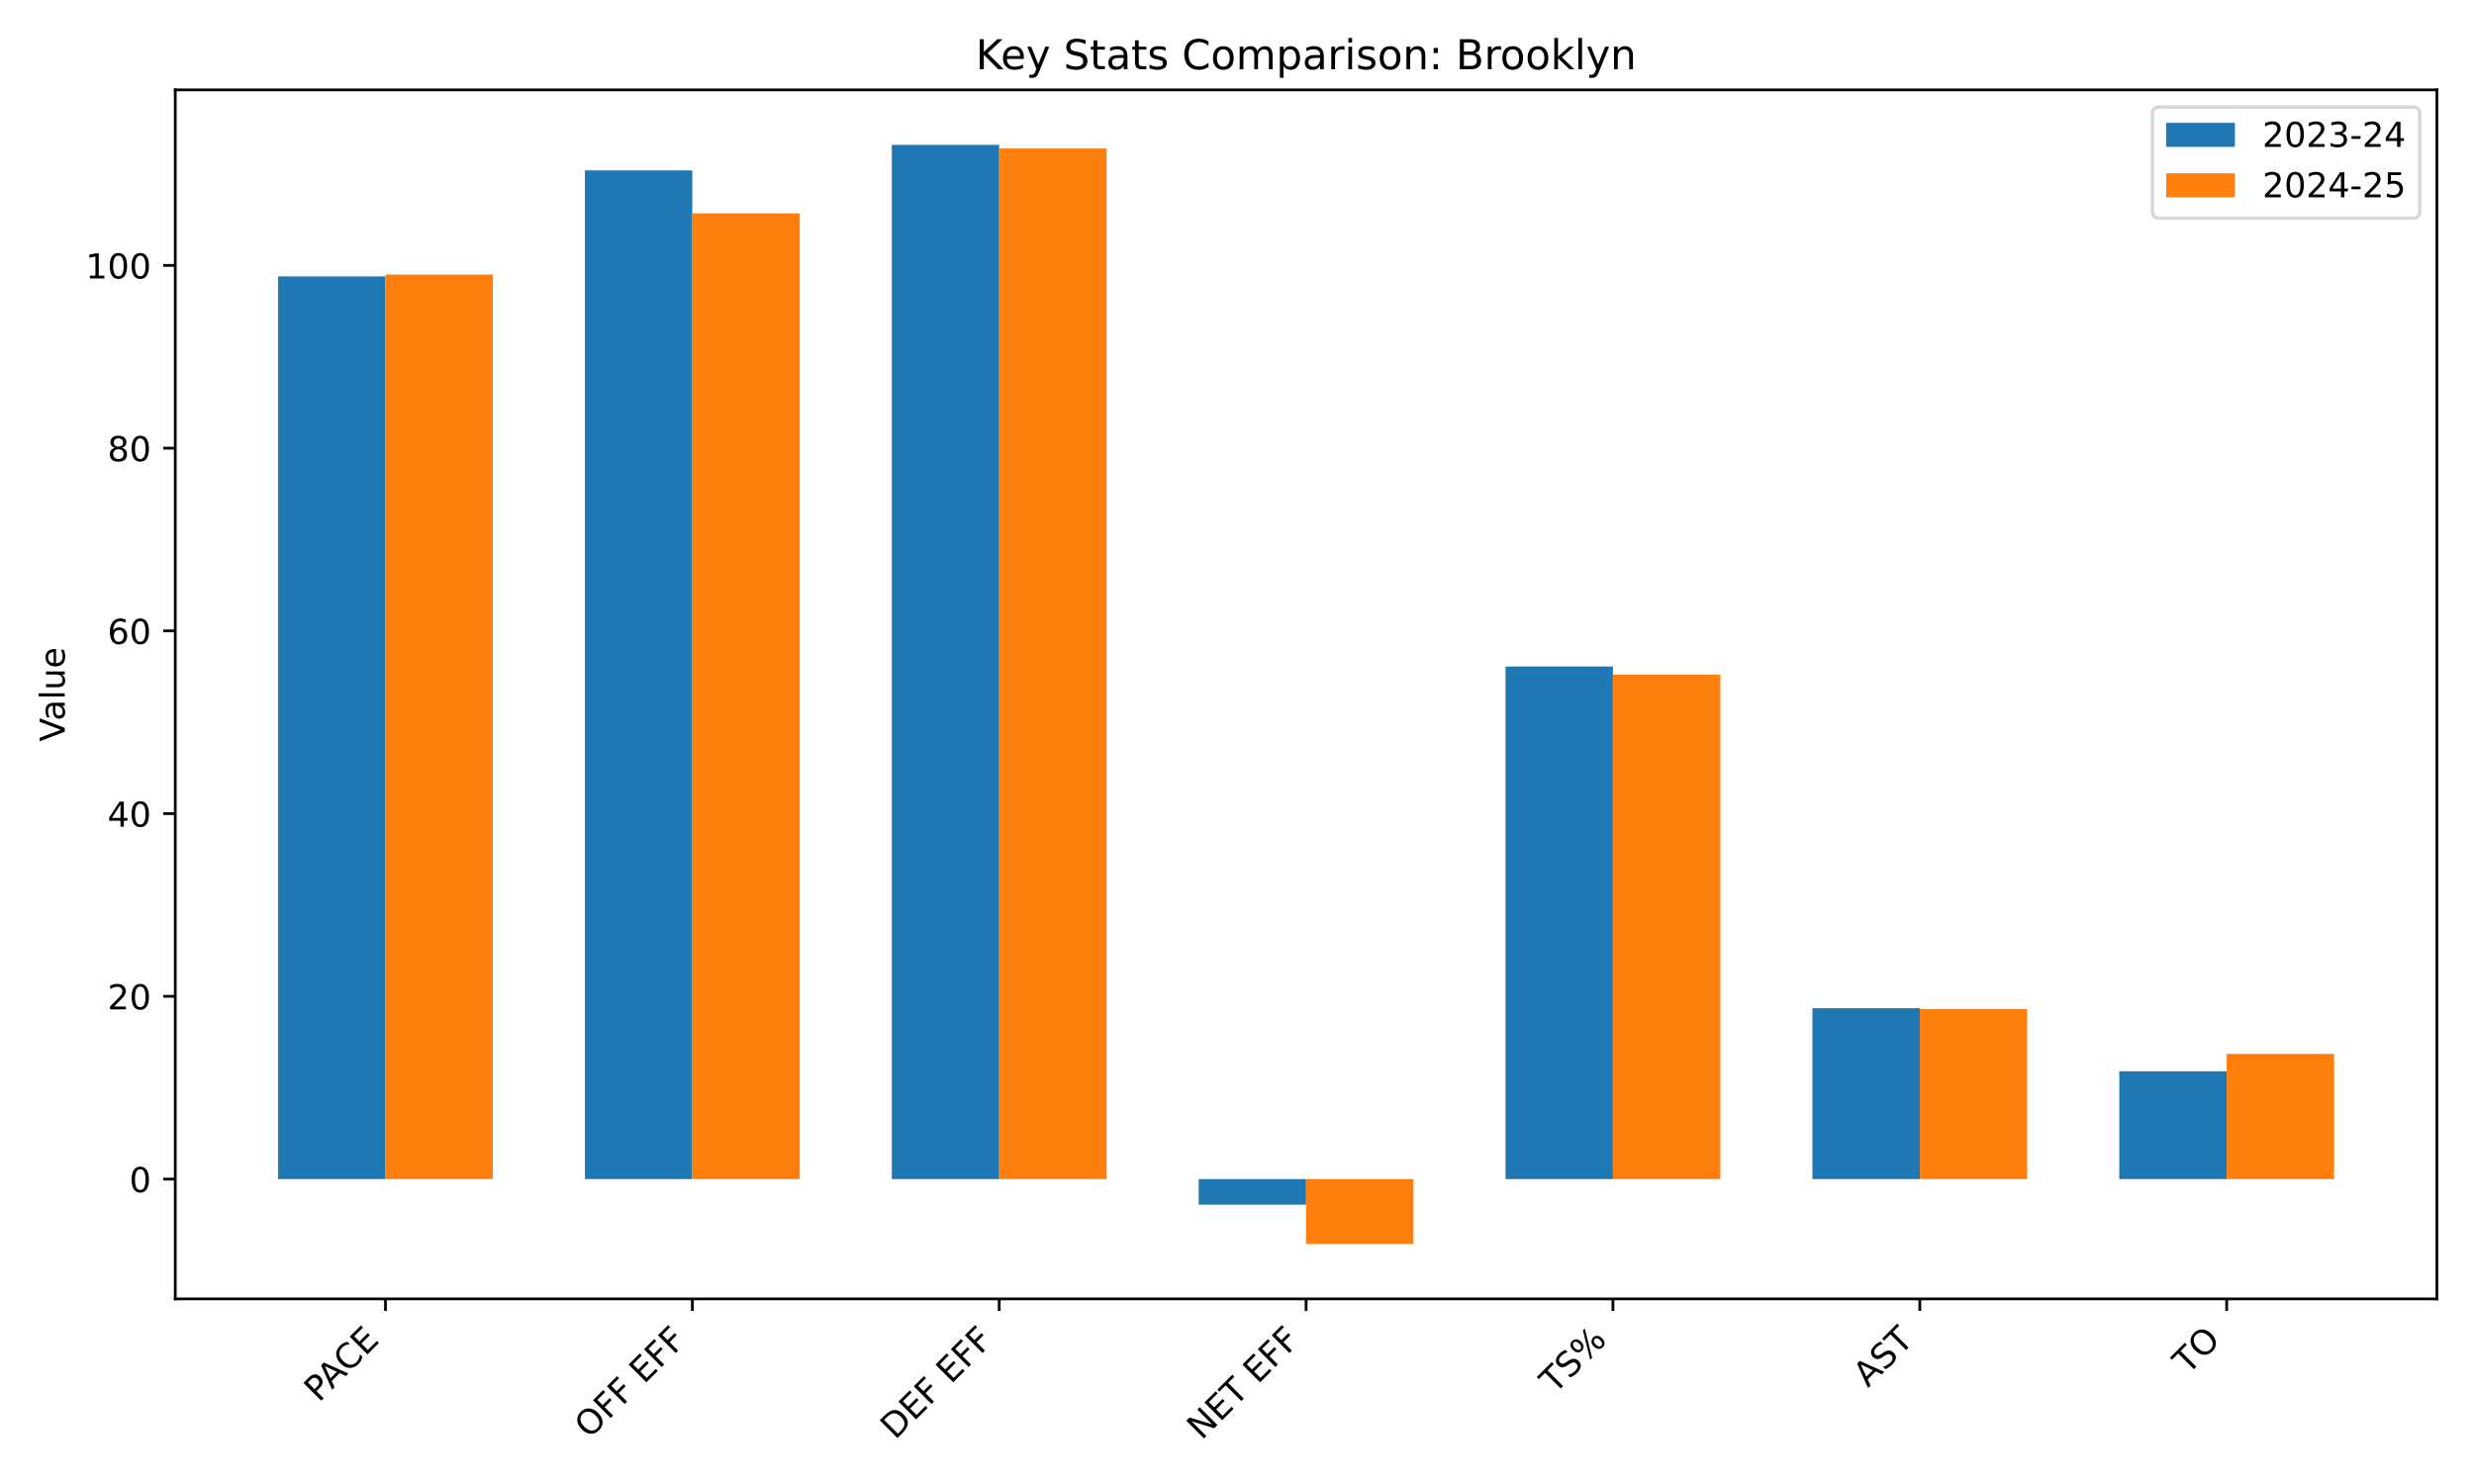
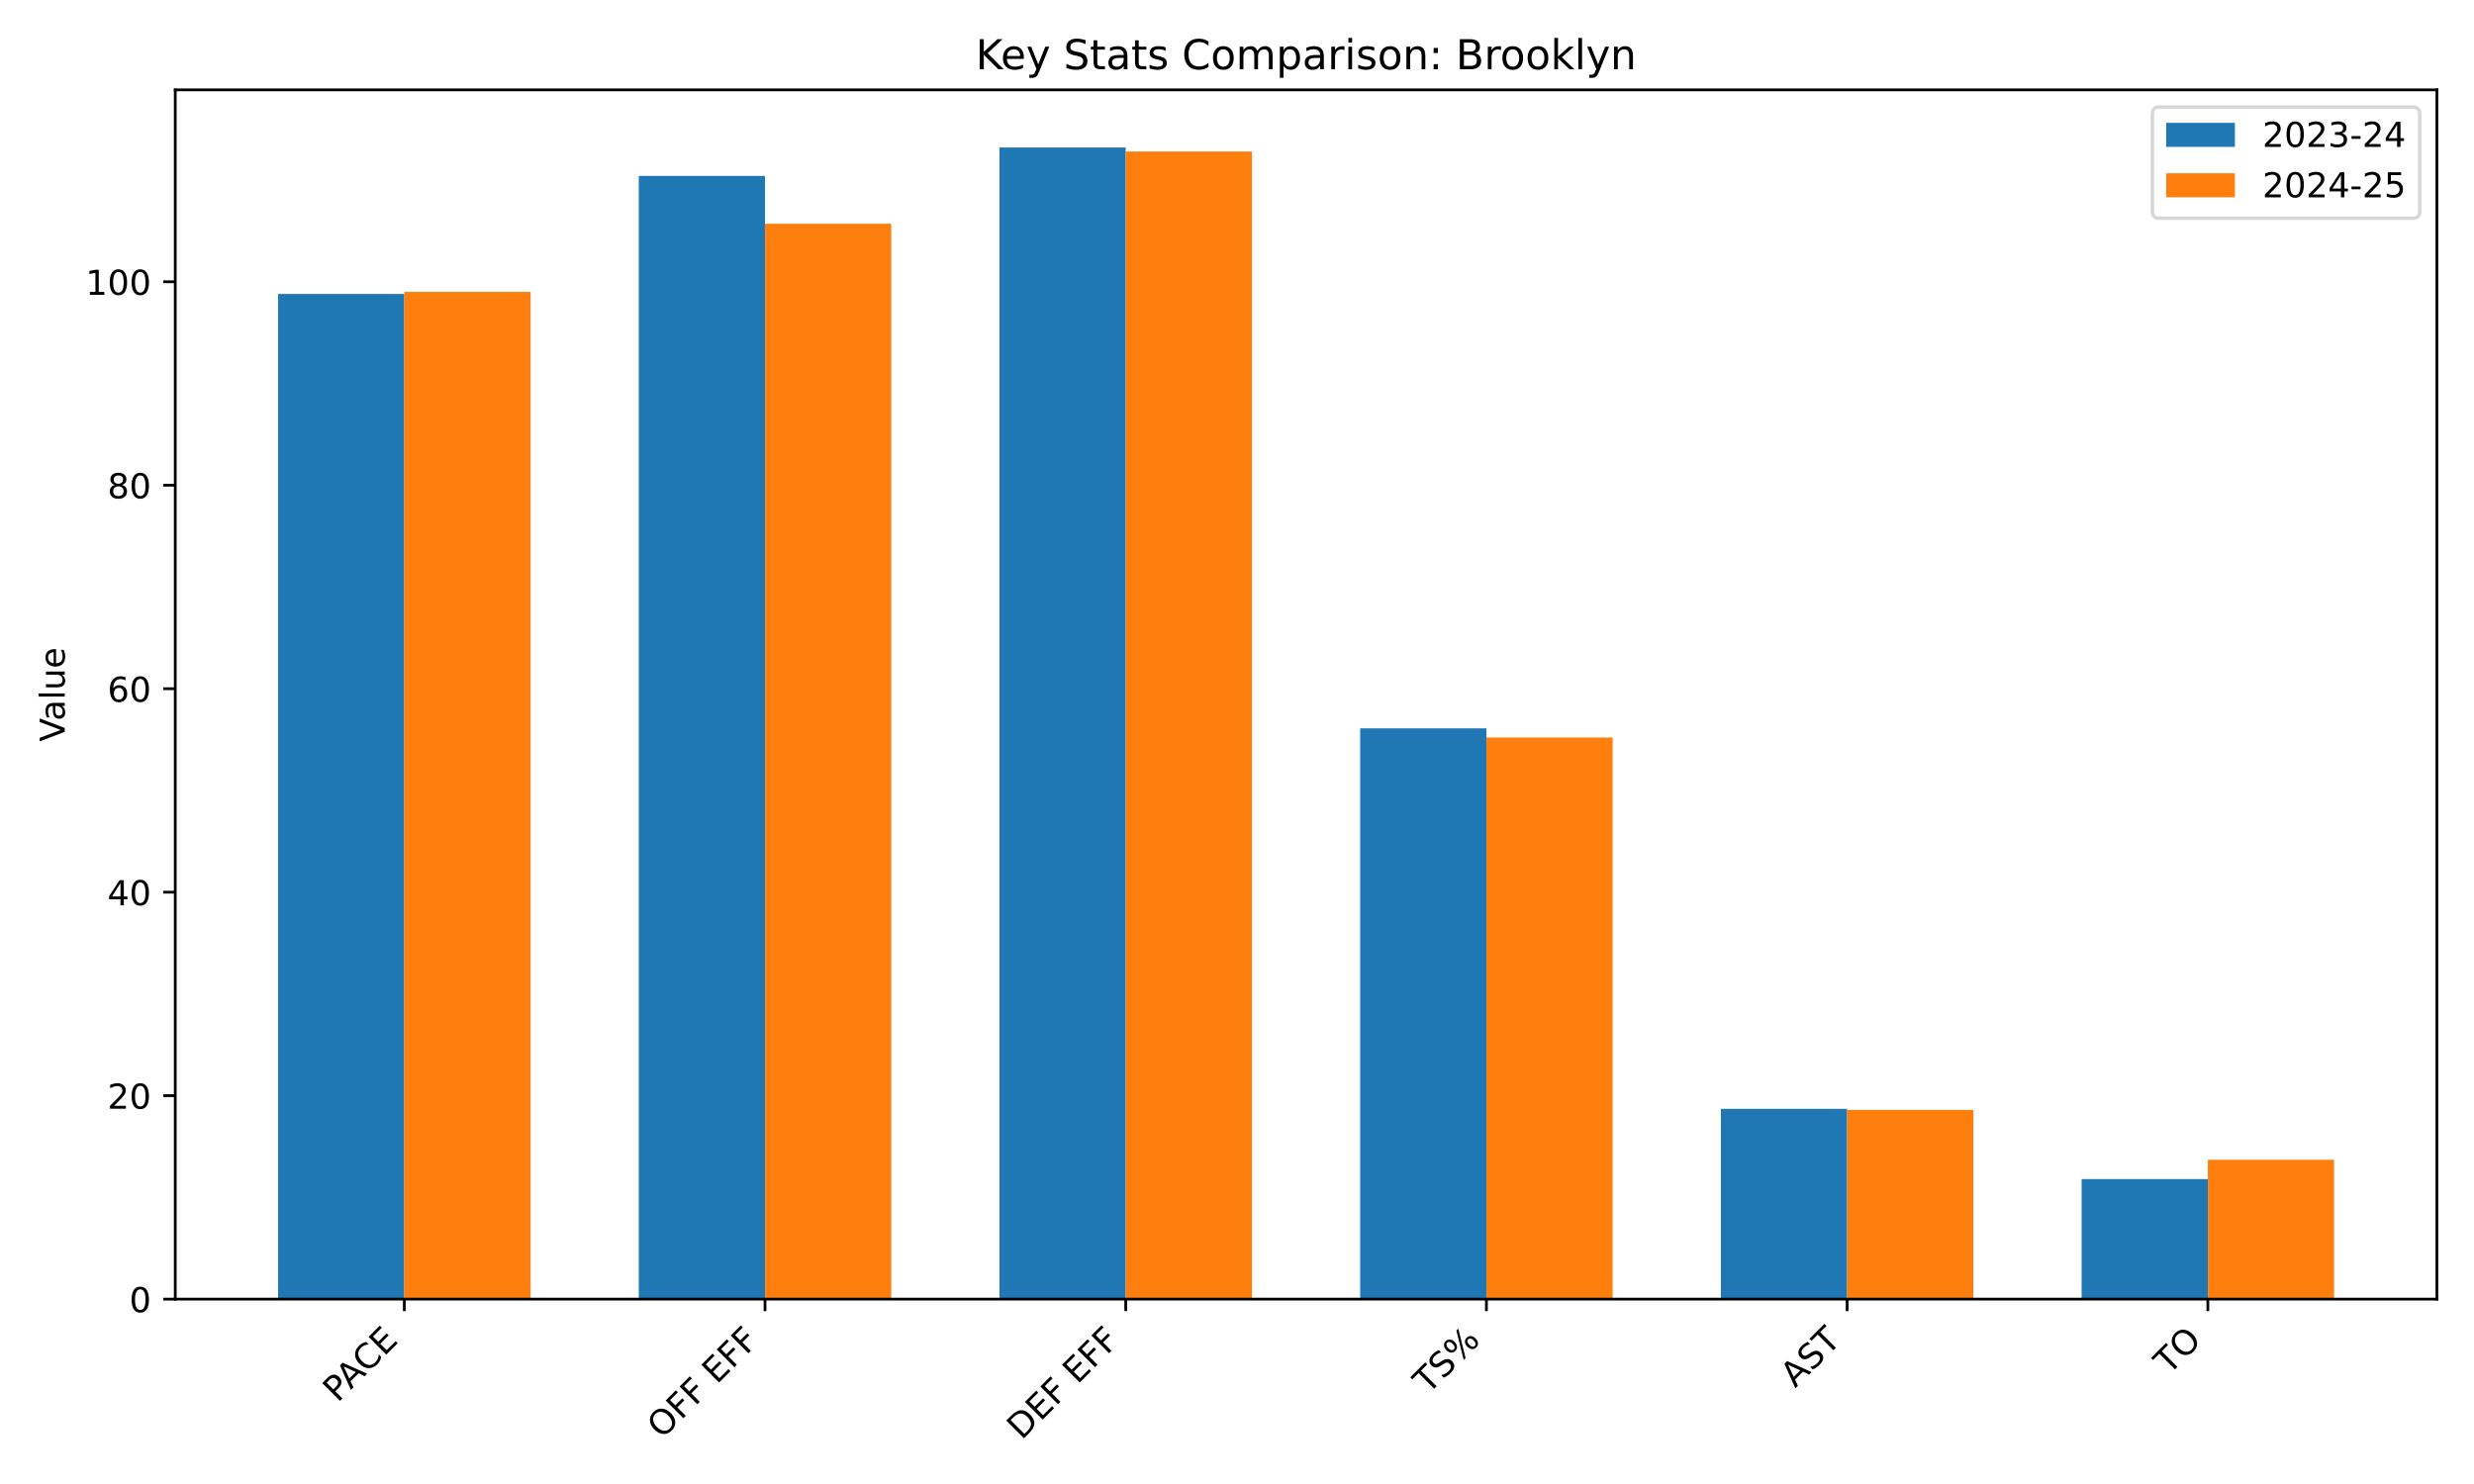
<svg xmlns="http://www.w3.org/2000/svg" xmlns:xlink="http://www.w3.org/1999/xlink" width="720pt" height="432pt" viewBox="0 0 720 432" version="1.1">
  <defs>
    <style type="text/css">*{stroke-linejoin: round; stroke-linecap: butt}</style>
  </defs>
  <g id="figure_1">
    <g id="patch_1">
      <path d="M 0 432  L 720 432  L 720 0  L 0 0  z " style="fill: #ffffff" />
    </g>
    <g id="axes_1">
      <g id="patch_2">
-         <path d="M 51.005 378.116  L 709.2 378.116  L 709.2 26.16  L 51.005 26.16  z " style="fill: #ffffff" />
+         <path d="M 51.005 378.18  L 709.2 378.18  L 709.2 26.16  L 51.005 26.16  z " style="fill: #ffffff" />
      </g>
      <g id="patch_3">
-         <path d="M 80.923 343.235  L 112.181 343.235  L 112.181 80.458  L 80.923 80.458  z " clip-path="url(#p06832f8e34)" style="fill: #1f77b4" />
+         <path d="M 80.923 378.18  L 117.664 378.18  L 117.664 85.57  L 80.923 85.57  z " clip-path="url(#p1abc0d648b)" style="fill: #1f77b4" />
      </g>
      <g id="patch_4">
-         <path d="M 170.23 343.235  L 201.488 343.235  L 201.488 49.605  L 170.23 49.605  z " clip-path="url(#p06832f8e34)" style="fill: #1f77b4" />
+         <path d="M 185.898 378.18  L 222.64 378.18  L 222.64 51.215  L 185.898 51.215  z " clip-path="url(#p1abc0d648b)" style="fill: #1f77b4" />
      </g>
      <g id="patch_5">
-         <path d="M 259.538 343.235  L 290.795 343.235  L 290.795 42.158  L 259.538 42.158  z " clip-path="url(#p06832f8e34)" style="fill: #1f77b4" />
+         <path d="M 290.874 378.18  L 327.615 378.18  L 327.615 42.923  L 290.874 42.923  z " clip-path="url(#p1abc0d648b)" style="fill: #1f77b4" />
      </g>
      <g id="patch_6">
-         <path d="M 348.845 343.235  L 380.103 343.235  L 380.103 350.682  L 348.845 350.682  z " clip-path="url(#p06832f8e34)" style="fill: #1f77b4" />
+         <path d="M 395.849 378.18  L 432.59 378.18  L 432.59 212.032  L 395.849 212.032  z " clip-path="url(#p1abc0d648b)" style="fill: #1f77b4" />
      </g>
      <g id="patch_7">
-         <path d="M 438.152 343.235  L 469.41 343.235  L 469.41 194.026  L 438.152 194.026  z " clip-path="url(#p06832f8e34)" style="fill: #1f77b4" />
+         <path d="M 500.824 378.18  L 537.565 378.18  L 537.565 322.797  L 500.824 322.797  z " clip-path="url(#p1abc0d648b)" style="fill: #1f77b4" />
      </g>
      <g id="patch_8">
-         <path d="M 527.46 343.235  L 558.717 343.235  L 558.717 293.498  L 527.46 293.498  z " clip-path="url(#p06832f8e34)" style="fill: #1f77b4" />
+         <path d="M 605.799 378.18  L 642.541 378.18  L 642.541 343.233  L 605.799 343.233  z " clip-path="url(#p1abc0d648b)" style="fill: #1f77b4" />
      </g>
      <g id="patch_9">
-         <path d="M 616.767 343.235  L 648.024 343.235  L 648.024 311.85  L 616.767 311.85  z " clip-path="url(#p06832f8e34)" style="fill: #1f77b4" />
+         <path d="M 117.664 378.18  L 154.406 378.18  L 154.406 84.978  L 117.664 84.978  z " clip-path="url(#p1abc0d648b)" style="fill: #ff7f0e" />
      </g>
      <g id="patch_10">
-         <path d="M 112.181 343.235  L 143.438 343.235  L 143.438 79.926  L 112.181 79.926  z " clip-path="url(#p06832f8e34)" style="fill: #ff7f0e" />
+         <path d="M 222.64 378.18  L 259.381 378.18  L 259.381 65.135  L 222.64 65.135  z " clip-path="url(#p1abc0d648b)" style="fill: #ff7f0e" />
      </g>
      <g id="patch_11">
-         <path d="M 201.488 343.235  L 232.745 343.235  L 232.745 62.106  L 201.488 62.106  z " clip-path="url(#p06832f8e34)" style="fill: #ff7f0e" />
+         <path d="M 327.615 378.18  L 364.356 378.18  L 364.356 44.108  L 327.615 44.108  z " clip-path="url(#p1abc0d648b)" style="fill: #ff7f0e" />
      </g>
      <g id="patch_12">
-         <path d="M 290.795 343.235  L 322.053 343.235  L 322.053 43.222  L 290.795 43.222  z " clip-path="url(#p06832f8e34)" style="fill: #ff7f0e" />
+         <path d="M 432.59 378.18  L 469.331 378.18  L 469.331 214.698  L 432.59 214.698  z " clip-path="url(#p1abc0d648b)" style="fill: #ff7f0e" />
      </g>
      <g id="patch_13">
-         <path d="M 380.103 343.235  L 411.36 343.235  L 411.36 362.118  L 380.103 362.118  z " clip-path="url(#p06832f8e34)" style="fill: #ff7f0e" />
+         <path d="M 537.565 378.18  L 574.307 378.18  L 574.307 323.094  L 537.565 323.094  z " clip-path="url(#p1abc0d648b)" style="fill: #ff7f0e" />
      </g>
      <g id="patch_14">
-         <path d="M 469.41 343.235  L 500.667 343.235  L 500.667 196.42  L 469.41 196.42  z " clip-path="url(#p06832f8e34)" style="fill: #ff7f0e" />
-       </g>
-       <g id="patch_15">
-         <path d="M 558.717 343.235  L 589.975 343.235  L 589.975 293.764  L 558.717 293.764  z " clip-path="url(#p06832f8e34)" style="fill: #ff7f0e" />
-       </g>
-       <g id="patch_16">
-         <path d="M 648.024 343.235  L 679.282 343.235  L 679.282 306.797  L 648.024 306.797  z " clip-path="url(#p06832f8e34)" style="fill: #ff7f0e" />
+         <path d="M 642.541 378.18  L 679.282 378.18  L 679.282 337.606  L 642.541 337.606  z " clip-path="url(#p1abc0d648b)" style="fill: #ff7f0e" />
      </g>
      <g id="matplotlib.axis_1">
        <g id="xtick_1">
          <g id="line2d_1">
            <defs>
-               <path id="mc00ffd3d40" d="M 0 0  L 0 3.5  " style="stroke: #000000; stroke-width: 0.8" />
-             </defs>
-             <g>
-               <use xlink:href="#mc00ffd3d40" x="112.181" y="378.116" style="stroke: #000000; stroke-width: 0.8" />
+               <path id="mc3b30486ba" d="M 0 0  L 0 3.5  " style="stroke: #000000; stroke-width: 0.8" />
+             </defs>
+             <g>
+               <use xlink:href="#mc3b30486ba" x="117.664" y="378.18" style="stroke: #000000; stroke-width: 0.8" />
            </g>
          </g>
          <g id="text_1">
-             <g transform="translate(92.77817 408.421) rotate(-45) scale(0.1 -0.1)">
+             <g transform="translate(98.26196 408.4847) rotate(-45) scale(0.1 -0.1)">
              <defs>
                <path id="DejaVuSans-50" d="M 1259 4147  L 1259 2394  L 2053 2394  Q 2494 2394 2734 2622  Q 2975 2850 2975 3272  Q 2975 3691 2734 3919  Q 2494 4147 2053 4147  L 1259 4147  z M 628 4666  L 2053 4666  Q 2838 4666 3239 4311  Q 3641 3956 3641 3272  Q 3641 2581 3239 2228  Q 2838 1875 2053 1875  L 1259 1875  L 1259 0  L 628 0  L 628 4666  z " transform="scale(0.015625)" />
                <path id="DejaVuSans-41" d="M 2188 4044  L 1331 1722  L 3047 1722  L 2188 4044  z M 1831 4666  L 2547 4666  L 4325 0  L 3669 0  L 3244 1197  L 1141 1197  L 716 0  L 50 0  L 1831 4666  z " transform="scale(0.015625)" />
                <path id="DejaVuSans-43" d="M 4122 4306  L 4122 3641  Q 3803 3938 3442 4084  Q 3081 4231 2675 4231  Q 1875 4231 1450 3742  Q 1025 3253 1025 2328  Q 1025 1406 1450 917  Q 1875 428 2675 428  Q 3081 428 3442 575  Q 3803 722 4122 1019  L 4122 359  Q 3791 134 3420 21  Q 3050 -91 2638 -91  Q 1578 -91 968 557  Q 359 1206 359 2328  Q 359 3453 968 4101  Q 1578 4750 2638 4750  Q 3056 4750 3426 4639  Q 3797 4528 4122 4306  z " transform="scale(0.015625)" />
                <path id="DejaVuSans-45" d="M 628 4666  L 3578 4666  L 3578 4134  L 1259 4134  L 1259 2753  L 3481 2753  L 3481 2222  L 1259 2222  L 1259 531  L 3634 531  L 3634 0  L 628 0  L 628 4666  z " transform="scale(0.015625)" />
              </defs>
              <use xlink:href="#DejaVuSans-50" />
              <use xlink:href="#DejaVuSans-41" transform="translate(53.92773 0)" />
              <use xlink:href="#DejaVuSans-43" transform="translate(120.5859 0)" />
              <use xlink:href="#DejaVuSans-45" transform="translate(190.4102 0)" />
            </g>
          </g>
        </g>
        <g id="xtick_2">
          <g id="line2d_2">
            <g>
-               <use xlink:href="#mc00ffd3d40" x="201.488" y="378.116" style="stroke: #000000; stroke-width: 0.8" />
+               <use xlink:href="#mc3b30486ba" x="222.64" y="378.18" style="stroke: #000000; stroke-width: 0.8" />
            </g>
          </g>
          <g id="text_2">
-             <g transform="translate(171.4678 419.0387) rotate(-45) scale(0.1 -0.1)">
+             <g transform="translate(192.6196 419.1023) rotate(-45) scale(0.1 -0.1)">
              <defs>
                <path id="DejaVuSans-4f" d="M 2522 4238  Q 1834 4238 1429 3725  Q 1025 3213 1025 2328  Q 1025 1447 1429 934  Q 1834 422 2522 422  Q 3209 422 3611 934  Q 4013 1447 4013 2328  Q 4013 3213 3611 3725  Q 3209 4238 2522 4238  z M 2522 4750  Q 3503 4750 4090 4092  Q 4678 3434 4678 2328  Q 4678 1225 4090 567  Q 3503 -91 2522 -91  Q 1538 -91 948 565  Q 359 1222 359 2328  Q 359 3434 948 4092  Q 1538 4750 2522 4750  z " transform="scale(0.015625)" />
                <path id="DejaVuSans-46" d="M 628 4666  L 3309 4666  L 3309 4134  L 1259 4134  L 1259 2759  L 3109 2759  L 3109 2228  L 1259 2228  L 1259 0  L 628 0  L 628 4666  z " transform="scale(0.015625)" />
                <path id="DejaVuSans-20" transform="scale(0.015625)" />
              </defs>
              <use xlink:href="#DejaVuSans-4f" />
              <use xlink:href="#DejaVuSans-46" transform="translate(78.71094 0)" />
              <use xlink:href="#DejaVuSans-46" transform="translate(136.2305 0)" />
              <use xlink:href="#DejaVuSans-20" transform="translate(193.75 0)" />
              <use xlink:href="#DejaVuSans-45" transform="translate(225.5371 0)" />
              <use xlink:href="#DejaVuSans-46" transform="translate(288.7207 0)" />
              <use xlink:href="#DejaVuSans-46" transform="translate(346.2402 0)" />
            </g>
          </g>
        </g>
        <g id="xtick_3">
          <g id="line2d_3">
            <g>
-               <use xlink:href="#mc00ffd3d40" x="290.795" y="378.116" style="stroke: #000000; stroke-width: 0.8" />
+               <use xlink:href="#mc3b30486ba" x="327.615" y="378.18" style="stroke: #000000; stroke-width: 0.8" />
            </g>
          </g>
          <g id="text_3">
-             <g transform="translate(260.4956 419.3182) rotate(-45) scale(0.1 -0.1)">
+             <g transform="translate(297.3153 419.3819) rotate(-45) scale(0.1 -0.1)">
              <defs>
                <path id="DejaVuSans-44" d="M 1259 4147  L 1259 519  L 2022 519  Q 2988 519 3436 956  Q 3884 1394 3884 2338  Q 3884 3275 3436 3711  Q 2988 4147 2022 4147  L 1259 4147  z M 628 4666  L 1925 4666  Q 3281 4666 3915 4102  Q 4550 3538 4550 2338  Q 4550 1131 3912 565  Q 3275 0 1925 0  L 628 0  L 628 4666  z " transform="scale(0.015625)" />
              </defs>
              <use xlink:href="#DejaVuSans-44" />
              <use xlink:href="#DejaVuSans-45" transform="translate(77.00195 0)" />
              <use xlink:href="#DejaVuSans-46" transform="translate(140.1855 0)" />
              <use xlink:href="#DejaVuSans-20" transform="translate(197.7051 0)" />
              <use xlink:href="#DejaVuSans-45" transform="translate(229.4922 0)" />
              <use xlink:href="#DejaVuSans-46" transform="translate(292.6758 0)" />
              <use xlink:href="#DejaVuSans-46" transform="translate(350.1953 0)" />
            </g>
          </g>
        </g>
        <g id="xtick_4">
          <g id="line2d_4">
            <g>
-               <use xlink:href="#mc00ffd3d40" x="380.103" y="378.116" style="stroke: #000000; stroke-width: 0.8" />
+               <use xlink:href="#mc3b30486ba" x="432.59" y="378.18" style="stroke: #000000; stroke-width: 0.8" />
            </g>
          </g>
          <g id="text_4">
-             <g transform="translate(349.7057 419.4154) rotate(-45) scale(0.1 -0.1)">
-               <defs>
-                 <path id="DejaVuSans-4e" d="M 628 4666  L 1478 4666  L 3547 763  L 3547 4666  L 4159 4666  L 4159 0  L 3309 0  L 1241 3903  L 1241 0  L 628 0  L 628 4666  z " transform="scale(0.015625)" />
+             <g transform="translate(415.5931 406.0794) rotate(-45) scale(0.1 -0.1)">
+               <defs>
                <path id="DejaVuSans-54" d="M -19 4666  L 3928 4666  L 3928 4134  L 2272 4134  L 2272 0  L 1638 0  L 1638 4134  L -19 4134  L -19 4666  z " transform="scale(0.015625)" />
-               </defs>
-               <use xlink:href="#DejaVuSans-4e" />
-               <use xlink:href="#DejaVuSans-45" transform="translate(74.80469 0)" />
-               <use xlink:href="#DejaVuSans-54" transform="translate(137.9883 0)" />
-               <use xlink:href="#DejaVuSans-20" transform="translate(199.0723 0)" />
-               <use xlink:href="#DejaVuSans-45" transform="translate(230.8594 0)" />
-               <use xlink:href="#DejaVuSans-46" transform="translate(294.043 0)" />
-               <use xlink:href="#DejaVuSans-46" transform="translate(351.5625 0)" />
-             </g>
-           </g>
-         </g>
-         <g id="xtick_5">
-           <g id="line2d_5">
-             <g>
-               <use xlink:href="#mc00ffd3d40" x="469.41" y="378.116" style="stroke: #000000; stroke-width: 0.8" />
-             </g>
-           </g>
-           <g id="text_5">
-             <g transform="translate(452.4127 406.0158) rotate(-45) scale(0.1 -0.1)">
-               <defs>
                <path id="DejaVuSans-53" d="M 3425 4513  L 3425 3897  Q 3066 4069 2747 4153  Q 2428 4238 2131 4238  Q 1616 4238 1336 4038  Q 1056 3838 1056 3469  Q 1056 3159 1242 3001  Q 1428 2844 1947 2747  L 2328 2669  Q 3034 2534 3370 2195  Q 3706 1856 3706 1288  Q 3706 609 3251 259  Q 2797 -91 1919 -91  Q 1588 -91 1214 -16  Q 841 59 441 206  L 441 856  Q 825 641 1194 531  Q 1563 422 1919 422  Q 2459 422 2753 634  Q 3047 847 3047 1241  Q 3047 1584 2836 1778  Q 2625 1972 2144 2069  L 1759 2144  Q 1053 2284 737 2584  Q 422 2884 422 3419  Q 422 4038 858 4394  Q 1294 4750 2059 4750  Q 2388 4750 2728 4690  Q 3069 4631 3425 4513  z " transform="scale(0.015625)" />
                <path id="DejaVuSans-25" d="M 4653 2053  Q 4381 2053 4226 1822  Q 4072 1591 4072 1178  Q 4072 772 4226 539  Q 4381 306 4653 306  Q 4919 306 5073 539  Q 5228 772 5228 1178  Q 5228 1588 5073 1820  Q 4919 2053 4653 2053  z M 4653 2450  Q 5147 2450 5437 2106  Q 5728 1763 5728 1178  Q 5728 594 5436 251  Q 5144 -91 4653 -91  Q 4153 -91 3862 251  Q 3572 594 3572 1178  Q 3572 1766 3864 2108  Q 4156 2450 4653 2450  z M 1428 4353  Q 1159 4353 1004 4120  Q 850 3888 850 3481  Q 850 3069 1003 2837  Q 1156 2606 1428 2606  Q 1700 2606 1854 2837  Q 2009 3069 2009 3481  Q 2009 3884 1853 4118  Q 1697 4353 1428 4353  z M 4250 4750  L 4750 4750  L 1831 -91  L 1331 -91  L 4250 4750  z M 1428 4750  Q 1922 4750 2215 4408  Q 2509 4066 2509 3481  Q 2509 2891 2217 2550  Q 1925 2209 1428 2209  Q 931 2209 642 2551  Q 353 2894 353 3481  Q 353 4063 643 4406  Q 934 4750 1428 4750  z " transform="scale(0.015625)" />
              </defs>
              <use xlink:href="#DejaVuSans-54" />
              <use xlink:href="#DejaVuSans-53" transform="translate(61.08398 0)" />
              <use xlink:href="#DejaVuSans-25" transform="translate(124.5605 0)" />
            </g>
          </g>
        </g>
-         <g id="xtick_6">
-           <g id="line2d_6">
-             <g>
-               <use xlink:href="#mc00ffd3d40" x="558.717" y="378.116" style="stroke: #000000; stroke-width: 0.8" />
-             </g>
-           </g>
-           <g id="text_6">
-             <g transform="translate(543.6016 404.1342) rotate(-45) scale(0.1 -0.1)">
+         <g id="xtick_5">
+           <g id="line2d_5">
+             <g>
+               <use xlink:href="#mc3b30486ba" x="537.565" y="378.18" style="stroke: #000000; stroke-width: 0.8" />
+             </g>
+           </g>
+           <g id="text_5">
+             <g transform="translate(522.4499 404.1978) rotate(-45) scale(0.1 -0.1)">
              <use xlink:href="#DejaVuSans-41" />
              <use xlink:href="#DejaVuSans-53" transform="translate(68.4082 0)" />
              <use xlink:href="#DejaVuSans-54" transform="translate(131.8848 0)" />
            </g>
          </g>
        </g>
-         <g id="xtick_7">
-           <g id="line2d_7">
-             <g>
-               <use xlink:href="#mc00ffd3d40" x="648.024" y="378.116" style="stroke: #000000; stroke-width: 0.8" />
-             </g>
-           </g>
-           <g id="text_7">
-             <g transform="translate(636.6688 400.3744) rotate(-45) scale(0.1 -0.1)">
+         <g id="xtick_6">
+           <g id="line2d_6">
+             <g>
+               <use xlink:href="#mc3b30486ba" x="642.541" y="378.18" style="stroke: #000000; stroke-width: 0.8" />
+             </g>
+           </g>
+           <g id="text_6">
+             <g transform="translate(631.185 400.438) rotate(-45) scale(0.1 -0.1)">
              <use xlink:href="#DejaVuSans-54" />
              <use xlink:href="#DejaVuSans-4f" transform="translate(61.08398 0)" />
            </g>
          </g>
        </g>
      </g>
      <g id="matplotlib.axis_2">
        <g id="ytick_1">
+           <g id="line2d_7">
+             <defs>
+               <path id="m462c6de035" d="M 0 0  L -3.5 0  " style="stroke: #000000; stroke-width: 0.8" />
+             </defs>
+             <g>
+               <use xlink:href="#m462c6de035" x="51.005" y="378.18" style="stroke: #000000; stroke-width: 0.8" />
+             </g>
+           </g>
+           <g id="text_7">
+             <g transform="translate(37.6425 381.9792) scale(0.1 -0.1)">
+               <defs>
+                 <path id="DejaVuSans-30" d="M 2034 4250  Q 1547 4250 1301 3770  Q 1056 3291 1056 2328  Q 1056 1369 1301 889  Q 1547 409 2034 409  Q 2525 409 2770 889  Q 3016 1369 3016 2328  Q 3016 3291 2770 3770  Q 2525 4250 2034 4250  z M 2034 4750  Q 2819 4750 3233 4129  Q 3647 3509 3647 2328  Q 3647 1150 3233 529  Q 2819 -91 2034 -91  Q 1250 -91 836 529  Q 422 1150 422 2328  Q 422 3509 836 4129  Q 1250 4750 2034 4750  z " transform="scale(0.015625)" />
+               </defs>
+               <use xlink:href="#DejaVuSans-30" />
+             </g>
+           </g>
+         </g>
+         <g id="ytick_2">
          <g id="line2d_8">
-             <defs>
-               <path id="mb68263b832" d="M 0 0  L -3.5 0  " style="stroke: #000000; stroke-width: 0.8" />
-             </defs>
-             <g>
-               <use xlink:href="#mb68263b832" x="51.005" y="343.235" style="stroke: #000000; stroke-width: 0.8" />
+             <g>
+               <use xlink:href="#m462c6de035" x="51.005" y="318.947" style="stroke: #000000; stroke-width: 0.8" />
            </g>
          </g>
          <g id="text_8">
-             <g transform="translate(37.6425 347.0338) scale(0.1 -0.1)">
-               <defs>
-                 <path id="DejaVuSans-30" d="M 2034 4250  Q 1547 4250 1301 3770  Q 1056 3291 1056 2328  Q 1056 1369 1301 889  Q 1547 409 2034 409  Q 2525 409 2770 889  Q 3016 1369 3016 2328  Q 3016 3291 2770 3770  Q 2525 4250 2034 4250  z M 2034 4750  Q 2819 4750 3233 4129  Q 3647 3509 3647 2328  Q 3647 1150 3233 529  Q 2819 -91 2034 -91  Q 1250 -91 836 529  Q 422 1150 422 2328  Q 422 3509 836 4129  Q 1250 4750 2034 4750  z " transform="scale(0.015625)" />
-               </defs>
-               <use xlink:href="#DejaVuSans-30" />
-             </g>
-           </g>
-         </g>
-         <g id="ytick_2">
+             <g transform="translate(31.28 322.7465) scale(0.1 -0.1)">
+               <defs>
+                 <path id="DejaVuSans-32" d="M 1228 531  L 3431 531  L 3431 0  L 469 0  L 469 531  Q 828 903 1448 1529  Q 2069 2156 2228 2338  Q 2531 2678 2651 2914  Q 2772 3150 2772 3378  Q 2772 3750 2511 3984  Q 2250 4219 1831 4219  Q 1534 4219 1204 4116  Q 875 4013 500 3803  L 500 4441  Q 881 4594 1212 4672  Q 1544 4750 1819 4750  Q 2544 4750 2975 4387  Q 3406 4025 3406 3419  Q 3406 3131 3298 2873  Q 3191 2616 2906 2266  Q 2828 2175 2409 1742  Q 1991 1309 1228 531  z " transform="scale(0.015625)" />
+               </defs>
+               <use xlink:href="#DejaVuSans-32" />
+               <use xlink:href="#DejaVuSans-30" transform="translate(63.62305 0)" />
+             </g>
+           </g>
+         </g>
+         <g id="ytick_3">
          <g id="line2d_9">
            <g>
-               <use xlink:href="#mb68263b832" x="51.005" y="290.041" style="stroke: #000000; stroke-width: 0.8" />
+               <use xlink:href="#m462c6de035" x="51.005" y="259.715" style="stroke: #000000; stroke-width: 0.8" />
            </g>
          </g>
          <g id="text_9">
-             <g transform="translate(31.28 293.84) scale(0.1 -0.1)">
-               <defs>
-                 <path id="DejaVuSans-32" d="M 1228 531  L 3431 531  L 3431 0  L 469 0  L 469 531  Q 828 903 1448 1529  Q 2069 2156 2228 2338  Q 2531 2678 2651 2914  Q 2772 3150 2772 3378  Q 2772 3750 2511 3984  Q 2250 4219 1831 4219  Q 1534 4219 1204 4116  Q 875 4013 500 3803  L 500 4441  Q 881 4594 1212 4672  Q 1544 4750 1819 4750  Q 2544 4750 2975 4387  Q 3406 4025 3406 3419  Q 3406 3131 3298 2873  Q 3191 2616 2906 2266  Q 2828 2175 2409 1742  Q 1991 1309 1228 531  z " transform="scale(0.015625)" />
-               </defs>
-               <use xlink:href="#DejaVuSans-32" />
-               <use xlink:href="#DejaVuSans-30" transform="translate(63.62305 0)" />
-             </g>
-           </g>
-         </g>
-         <g id="ytick_3">
+             <g transform="translate(31.28 263.5138) scale(0.1 -0.1)">
+               <defs>
+                 <path id="DejaVuSans-34" d="M 2419 4116  L 825 1625  L 2419 1625  L 2419 4116  z M 2253 4666  L 3047 4666  L 3047 1625  L 3713 1625  L 3713 1100  L 3047 1100  L 3047 0  L 2419 0  L 2419 1100  L 313 1100  L 313 1709  L 2253 4666  z " transform="scale(0.015625)" />
+               </defs>
+               <use xlink:href="#DejaVuSans-34" />
+               <use xlink:href="#DejaVuSans-30" transform="translate(63.62305 0)" />
+             </g>
+           </g>
+         </g>
+         <g id="ytick_4">
          <g id="line2d_10">
            <g>
-               <use xlink:href="#mb68263b832" x="51.005" y="236.847" style="stroke: #000000; stroke-width: 0.8" />
+               <use xlink:href="#m462c6de035" x="51.005" y="200.482" style="stroke: #000000; stroke-width: 0.8" />
            </g>
          </g>
          <g id="text_10">
-             <g transform="translate(31.28 240.6463) scale(0.1 -0.1)">
-               <defs>
-                 <path id="DejaVuSans-34" d="M 2419 4116  L 825 1625  L 2419 1625  L 2419 4116  z M 2253 4666  L 3047 4666  L 3047 1625  L 3713 1625  L 3713 1100  L 3047 1100  L 3047 0  L 2419 0  L 2419 1100  L 313 1100  L 313 1709  L 2253 4666  z " transform="scale(0.015625)" />
-               </defs>
-               <use xlink:href="#DejaVuSans-34" />
-               <use xlink:href="#DejaVuSans-30" transform="translate(63.62305 0)" />
-             </g>
-           </g>
-         </g>
-         <g id="ytick_4">
+             <g transform="translate(31.28 204.2811) scale(0.1 -0.1)">
+               <defs>
+                 <path id="DejaVuSans-36" d="M 2113 2584  Q 1688 2584 1439 2293  Q 1191 2003 1191 1497  Q 1191 994 1439 701  Q 1688 409 2113 409  Q 2538 409 2786 701  Q 3034 994 3034 1497  Q 3034 2003 2786 2293  Q 2538 2584 2113 2584  z M 3366 4563  L 3366 3988  Q 3128 4100 2886 4159  Q 2644 4219 2406 4219  Q 1781 4219 1451 3797  Q 1122 3375 1075 2522  Q 1259 2794 1537 2939  Q 1816 3084 2150 3084  Q 2853 3084 3261 2657  Q 3669 2231 3669 1497  Q 3669 778 3244 343  Q 2819 -91 2113 -91  Q 1303 -91 875 529  Q 447 1150 447 2328  Q 447 3434 972 4092  Q 1497 4750 2381 4750  Q 2619 4750 2861 4703  Q 3103 4656 3366 4563  z " transform="scale(0.015625)" />
+               </defs>
+               <use xlink:href="#DejaVuSans-36" />
+               <use xlink:href="#DejaVuSans-30" transform="translate(63.62305 0)" />
+             </g>
+           </g>
+         </g>
+         <g id="ytick_5">
          <g id="line2d_11">
            <g>
-               <use xlink:href="#mb68263b832" x="51.005" y="183.653" style="stroke: #000000; stroke-width: 0.8" />
+               <use xlink:href="#m462c6de035" x="51.005" y="141.249" style="stroke: #000000; stroke-width: 0.8" />
            </g>
          </g>
          <g id="text_11">
-             <g transform="translate(31.28 187.4526) scale(0.1 -0.1)">
-               <defs>
-                 <path id="DejaVuSans-36" d="M 2113 2584  Q 1688 2584 1439 2293  Q 1191 2003 1191 1497  Q 1191 994 1439 701  Q 1688 409 2113 409  Q 2538 409 2786 701  Q 3034 994 3034 1497  Q 3034 2003 2786 2293  Q 2538 2584 2113 2584  z M 3366 4563  L 3366 3988  Q 3128 4100 2886 4159  Q 2644 4219 2406 4219  Q 1781 4219 1451 3797  Q 1122 3375 1075 2522  Q 1259 2794 1537 2939  Q 1816 3084 2150 3084  Q 2853 3084 3261 2657  Q 3669 2231 3669 1497  Q 3669 778 3244 343  Q 2819 -91 2113 -91  Q 1303 -91 875 529  Q 447 1150 447 2328  Q 447 3434 972 4092  Q 1497 4750 2381 4750  Q 2619 4750 2861 4703  Q 3103 4656 3366 4563  z " transform="scale(0.015625)" />
-               </defs>
-               <use xlink:href="#DejaVuSans-36" />
-               <use xlink:href="#DejaVuSans-30" transform="translate(63.62305 0)" />
-             </g>
-           </g>
-         </g>
-         <g id="ytick_5">
+             <g transform="translate(31.28 145.0484) scale(0.1 -0.1)">
+               <defs>
+                 <path id="DejaVuSans-38" d="M 2034 2216  Q 1584 2216 1326 1975  Q 1069 1734 1069 1313  Q 1069 891 1326 650  Q 1584 409 2034 409  Q 2484 409 2743 651  Q 3003 894 3003 1313  Q 3003 1734 2745 1975  Q 2488 2216 2034 2216  z M 1403 2484  Q 997 2584 770 2862  Q 544 3141 544 3541  Q 544 4100 942 4425  Q 1341 4750 2034 4750  Q 2731 4750 3128 4425  Q 3525 4100 3525 3541  Q 3525 3141 3298 2862  Q 3072 2584 2669 2484  Q 3125 2378 3379 2068  Q 3634 1759 3634 1313  Q 3634 634 3220 271  Q 2806 -91 2034 -91  Q 1263 -91 848 271  Q 434 634 434 1313  Q 434 1759 690 2068  Q 947 2378 1403 2484  z M 1172 3481  Q 1172 3119 1398 2916  Q 1625 2713 2034 2713  Q 2441 2713 2670 2916  Q 2900 3119 2900 3481  Q 2900 3844 2670 4047  Q 2441 4250 2034 4250  Q 1625 4250 1398 4047  Q 1172 3844 1172 3481  z " transform="scale(0.015625)" />
+               </defs>
+               <use xlink:href="#DejaVuSans-38" />
+               <use xlink:href="#DejaVuSans-30" transform="translate(63.62305 0)" />
+             </g>
+           </g>
+         </g>
+         <g id="ytick_6">
          <g id="line2d_12">
            <g>
-               <use xlink:href="#mb68263b832" x="51.005" y="130.46" style="stroke: #000000; stroke-width: 0.8" />
+               <use xlink:href="#m462c6de035" x="51.005" y="82.016" style="stroke: #000000; stroke-width: 0.8" />
            </g>
          </g>
          <g id="text_12">
-             <g transform="translate(31.28 134.2588) scale(0.1 -0.1)">
-               <defs>
-                 <path id="DejaVuSans-38" d="M 2034 2216  Q 1584 2216 1326 1975  Q 1069 1734 1069 1313  Q 1069 891 1326 650  Q 1584 409 2034 409  Q 2484 409 2743 651  Q 3003 894 3003 1313  Q 3003 1734 2745 1975  Q 2488 2216 2034 2216  z M 1403 2484  Q 997 2584 770 2862  Q 544 3141 544 3541  Q 544 4100 942 4425  Q 1341 4750 2034 4750  Q 2731 4750 3128 4425  Q 3525 4100 3525 3541  Q 3525 3141 3298 2862  Q 3072 2584 2669 2484  Q 3125 2378 3379 2068  Q 3634 1759 3634 1313  Q 3634 634 3220 271  Q 2806 -91 2034 -91  Q 1263 -91 848 271  Q 434 634 434 1313  Q 434 1759 690 2068  Q 947 2378 1403 2484  z M 1172 3481  Q 1172 3119 1398 2916  Q 1625 2713 2034 2713  Q 2441 2713 2670 2916  Q 2900 3119 2900 3481  Q 2900 3844 2670 4047  Q 2441 4250 2034 4250  Q 1625 4250 1398 4047  Q 1172 3844 1172 3481  z " transform="scale(0.015625)" />
-               </defs>
-               <use xlink:href="#DejaVuSans-38" />
-               <use xlink:href="#DejaVuSans-30" transform="translate(63.62305 0)" />
-             </g>
-           </g>
-         </g>
-         <g id="ytick_6">
-           <g id="line2d_13">
-             <g>
-               <use xlink:href="#mb68263b832" x="51.005" y="77.266" style="stroke: #000000; stroke-width: 0.8" />
-             </g>
-           </g>
-           <g id="text_13">
-             <g transform="translate(24.9175 81.0651) scale(0.1 -0.1)">
+             <g transform="translate(24.9175 85.81566) scale(0.1 -0.1)">
              <defs>
                <path id="DejaVuSans-31" d="M 794 531  L 1825 531  L 1825 4091  L 703 3866  L 703 4441  L 1819 4666  L 2450 4666  L 2450 531  L 3481 531  L 3481 0  L 794 0  L 794 531  z " transform="scale(0.015625)" />
              </defs>
              <use xlink:href="#DejaVuSans-31" />
              <use xlink:href="#DejaVuSans-30" transform="translate(63.62305 0)" />
              <use xlink:href="#DejaVuSans-30" transform="translate(127.2461 0)" />
            </g>
          </g>
        </g>
-         <g id="text_14">
-           <g transform="translate(18.83781 215.8694) rotate(-90) scale(0.1 -0.1)">
+         <g id="text_13">
+           <g transform="translate(18.83781 215.9012) rotate(-90) scale(0.1 -0.1)">
            <defs>
              <path id="DejaVuSans-56" d="M 1831 0  L 50 4666  L 709 4666  L 2188 738  L 3669 4666  L 4325 4666  L 2547 0  L 1831 0  z " transform="scale(0.015625)" />
              <path id="DejaVuSans-61" d="M 2194 1759  Q 1497 1759 1228 1600  Q 959 1441 959 1056  Q 959 750 1161 570  Q 1363 391 1709 391  Q 2188 391 2477 730  Q 2766 1069 2766 1631  L 2766 1759  L 2194 1759  z M 3341 1997  L 3341 0  L 2766 0  L 2766 531  Q 2569 213 2275 61  Q 1981 -91 1556 -91  Q 1019 -91 701 211  Q 384 513 384 1019  Q 384 1609 779 1909  Q 1175 2209 1959 2209  L 2766 2209  L 2766 2266  Q 2766 2663 2505 2880  Q 2244 3097 1772 3097  Q 1472 3097 1187 3025  Q 903 2953 641 2809  L 641 3341  Q 956 3463 1253 3523  Q 1550 3584 1831 3584  Q 2591 3584 2966 3190  Q 3341 2797 3341 1997  z " transform="scale(0.015625)" />
              <path id="DejaVuSans-6c" d="M 603 4863  L 1178 4863  L 1178 0  L 603 0  L 603 4863  z " transform="scale(0.015625)" />
              <path id="DejaVuSans-75" d="M 544 1381  L 544 3500  L 1119 3500  L 1119 1403  Q 1119 906 1312 657  Q 1506 409 1894 409  Q 2359 409 2629 706  Q 2900 1003 2900 1516  L 2900 3500  L 3475 3500  L 3475 0  L 2900 0  L 2900 538  Q 2691 219 2414 64  Q 2138 -91 1772 -91  Q 1169 -91 856 284  Q 544 659 544 1381  z M 1991 3584  L 1991 3584  z " transform="scale(0.015625)" />
              <path id="DejaVuSans-65" d="M 3597 1894  L 3597 1613  L 953 1613  Q 991 1019 1311 708  Q 1631 397 2203 397  Q 2534 397 2845 478  Q 3156 559 3463 722  L 3463 178  Q 3153 47 2828 -22  Q 2503 -91 2169 -91  Q 1331 -91 842 396  Q 353 884 353 1716  Q 353 2575 817 3079  Q 1281 3584 2069 3584  Q 2775 3584 3186 3129  Q 3597 2675 3597 1894  z M 3022 2063  Q 3016 2534 2758 2815  Q 2500 3097 2075 3097  Q 1594 3097 1305 2825  Q 1016 2553 972 2059  L 3022 2063  z " transform="scale(0.015625)" />
            </defs>
            <use xlink:href="#DejaVuSans-56" />
            <use xlink:href="#DejaVuSans-61" transform="translate(60.6582 0)" />
            <use xlink:href="#DejaVuSans-6c" transform="translate(121.9375 0)" />
            <use xlink:href="#DejaVuSans-75" transform="translate(149.7207 0)" />
            <use xlink:href="#DejaVuSans-65" transform="translate(213.0996 0)" />
          </g>
        </g>
      </g>
+       <g id="patch_15">
+         <path d="M 51.005 378.18  L 51.005 26.16  " style="fill: none; stroke: #000000; stroke-width: 0.8; stroke-linejoin: miter; stroke-linecap: square" />
+       </g>
+       <g id="patch_16">
+         <path d="M 709.2 378.18  L 709.2 26.16  " style="fill: none; stroke: #000000; stroke-width: 0.8; stroke-linejoin: miter; stroke-linecap: square" />
+       </g>
      <g id="patch_17">
-         <path d="M 51.005 378.116  L 51.005 26.16  " style="fill: none; stroke: #000000; stroke-width: 0.8; stroke-linejoin: miter; stroke-linecap: square" />
+         <path d="M 51.005 378.18  L 709.2 378.18  " style="fill: none; stroke: #000000; stroke-width: 0.8; stroke-linejoin: miter; stroke-linecap: square" />
      </g>
      <g id="patch_18">
-         <path d="M 709.2 378.116  L 709.2 26.16  " style="fill: none; stroke: #000000; stroke-width: 0.8; stroke-linejoin: miter; stroke-linecap: square" />
-       </g>
-       <g id="patch_19">
-         <path d="M 51.005 378.116  L 709.2 378.116  " style="fill: none; stroke: #000000; stroke-width: 0.8; stroke-linejoin: miter; stroke-linecap: square" />
-       </g>
-       <g id="patch_20">
        <path d="M 51.005 26.16  L 709.2 26.16  " style="fill: none; stroke: #000000; stroke-width: 0.8; stroke-linejoin: miter; stroke-linecap: square" />
      </g>
-       <g id="text_15">
+       <g id="text_14">
        <g transform="translate(283.9572 20.16) scale(0.12 -0.12)">
          <defs>
            <path id="DejaVuSans-4b" d="M 628 4666  L 1259 4666  L 1259 2694  L 3353 4666  L 4166 4666  L 1850 2491  L 4331 0  L 3500 0  L 1259 2247  L 1259 0  L 628 0  L 628 4666  z " transform="scale(0.015625)" />
            <path id="DejaVuSans-79" d="M 2059 -325  Q 1816 -950 1584 -1140  Q 1353 -1331 966 -1331  L 506 -1331  L 506 -850  L 844 -850  Q 1081 -850 1212 -737  Q 1344 -625 1503 -206  L 1606 56  L 191 3500  L 800 3500  L 1894 763  L 2988 3500  L 3597 3500  L 2059 -325  z " transform="scale(0.015625)" />
            <path id="DejaVuSans-74" d="M 1172 4494  L 1172 3500  L 2356 3500  L 2356 3053  L 1172 3053  L 1172 1153  Q 1172 725 1289 603  Q 1406 481 1766 481  L 2356 481  L 2356 0  L 1766 0  Q 1100 0 847 248  Q 594 497 594 1153  L 594 3053  L 172 3053  L 172 3500  L 594 3500  L 594 4494  L 1172 4494  z " transform="scale(0.015625)" />
            <path id="DejaVuSans-73" d="M 2834 3397  L 2834 2853  Q 2591 2978 2328 3040  Q 2066 3103 1784 3103  Q 1356 3103 1142 2972  Q 928 2841 928 2578  Q 928 2378 1081 2264  Q 1234 2150 1697 2047  L 1894 2003  Q 2506 1872 2764 1633  Q 3022 1394 3022 966  Q 3022 478 2636 193  Q 2250 -91 1575 -91  Q 1294 -91 989 -36  Q 684 19 347 128  L 347 722  Q 666 556 975 473  Q 1284 391 1588 391  Q 1994 391 2212 530  Q 2431 669 2431 922  Q 2431 1156 2273 1281  Q 2116 1406 1581 1522  L 1381 1569  Q 847 1681 609 1914  Q 372 2147 372 2553  Q 372 3047 722 3315  Q 1072 3584 1716 3584  Q 2034 3584 2315 3537  Q 2597 3491 2834 3397  z " transform="scale(0.015625)" />
            <path id="DejaVuSans-6f" d="M 1959 3097  Q 1497 3097 1228 2736  Q 959 2375 959 1747  Q 959 1119 1226 758  Q 1494 397 1959 397  Q 2419 397 2687 759  Q 2956 1122 2956 1747  Q 2956 2369 2687 2733  Q 2419 3097 1959 3097  z M 1959 3584  Q 2709 3584 3137 3096  Q 3566 2609 3566 1747  Q 3566 888 3137 398  Q 2709 -91 1959 -91  Q 1206 -91 779 398  Q 353 888 353 1747  Q 353 2609 779 3096  Q 1206 3584 1959 3584  z " transform="scale(0.015625)" />
            <path id="DejaVuSans-6d" d="M 3328 2828  Q 3544 3216 3844 3400  Q 4144 3584 4550 3584  Q 5097 3584 5394 3201  Q 5691 2819 5691 2113  L 5691 0  L 5113 0  L 5113 2094  Q 5113 2597 4934 2840  Q 4756 3084 4391 3084  Q 3944 3084 3684 2787  Q 3425 2491 3425 1978  L 3425 0  L 2847 0  L 2847 2094  Q 2847 2600 2669 2842  Q 2491 3084 2119 3084  Q 1678 3084 1418 2786  Q 1159 2488 1159 1978  L 1159 0  L 581 0  L 581 3500  L 1159 3500  L 1159 2956  Q 1356 3278 1631 3431  Q 1906 3584 2284 3584  Q 2666 3584 2933 3390  Q 3200 3197 3328 2828  z " transform="scale(0.015625)" />
            <path id="DejaVuSans-70" d="M 1159 525  L 1159 -1331  L 581 -1331  L 581 3500  L 1159 3500  L 1159 2969  Q 1341 3281 1617 3432  Q 1894 3584 2278 3584  Q 2916 3584 3314 3078  Q 3713 2572 3713 1747  Q 3713 922 3314 415  Q 2916 -91 2278 -91  Q 1894 -91 1617 61  Q 1341 213 1159 525  z M 3116 1747  Q 3116 2381 2855 2742  Q 2594 3103 2138 3103  Q 1681 3103 1420 2742  Q 1159 2381 1159 1747  Q 1159 1113 1420 752  Q 1681 391 2138 391  Q 2594 391 2855 752  Q 3116 1113 3116 1747  z " transform="scale(0.015625)" />
            <path id="DejaVuSans-72" d="M 2631 2963  Q 2534 3019 2420 3045  Q 2306 3072 2169 3072  Q 1681 3072 1420 2755  Q 1159 2438 1159 1844  L 1159 0  L 581 0  L 581 3500  L 1159 3500  L 1159 2956  Q 1341 3275 1631 3429  Q 1922 3584 2338 3584  Q 2397 3584 2469 3576  Q 2541 3569 2628 3553  L 2631 2963  z " transform="scale(0.015625)" />
            <path id="DejaVuSans-69" d="M 603 3500  L 1178 3500  L 1178 0  L 603 0  L 603 3500  z M 603 4863  L 1178 4863  L 1178 4134  L 603 4134  L 603 4863  z " transform="scale(0.015625)" />
            <path id="DejaVuSans-6e" d="M 3513 2113  L 3513 0  L 2938 0  L 2938 2094  Q 2938 2591 2744 2837  Q 2550 3084 2163 3084  Q 1697 3084 1428 2787  Q 1159 2491 1159 1978  L 1159 0  L 581 0  L 581 3500  L 1159 3500  L 1159 2956  Q 1366 3272 1645 3428  Q 1925 3584 2291 3584  Q 2894 3584 3203 3211  Q 3513 2838 3513 2113  z " transform="scale(0.015625)" />
            <path id="DejaVuSans-3a" d="M 750 794  L 1409 794  L 1409 0  L 750 0  L 750 794  z M 750 3309  L 1409 3309  L 1409 2516  L 750 2516  L 750 3309  z " transform="scale(0.015625)" />
            <path id="DejaVuSans-42" d="M 1259 2228  L 1259 519  L 2272 519  Q 2781 519 3026 730  Q 3272 941 3272 1375  Q 3272 1813 3026 2020  Q 2781 2228 2272 2228  L 1259 2228  z M 1259 4147  L 1259 2741  L 2194 2741  Q 2656 2741 2882 2914  Q 3109 3088 3109 3444  Q 3109 3797 2882 3972  Q 2656 4147 2194 4147  L 1259 4147  z M 628 4666  L 2241 4666  Q 2963 4666 3353 4366  Q 3744 4066 3744 3513  Q 3744 3084 3544 2831  Q 3344 2578 2956 2516  Q 3422 2416 3680 2098  Q 3938 1781 3938 1306  Q 3938 681 3513 340  Q 3088 0 2303 0  L 628 0  L 628 4666  z " transform="scale(0.015625)" />
            <path id="DejaVuSans-6b" d="M 581 4863  L 1159 4863  L 1159 1991  L 2875 3500  L 3609 3500  L 1753 1863  L 3688 0  L 2938 0  L 1159 1709  L 1159 0  L 581 0  L 581 4863  z " transform="scale(0.015625)" />
          </defs>
          <use xlink:href="#DejaVuSans-4b" />
          <use xlink:href="#DejaVuSans-65" transform="translate(60.57617 0)" />
          <use xlink:href="#DejaVuSans-79" transform="translate(122.0996 0)" />
          <use xlink:href="#DejaVuSans-20" transform="translate(181.2793 0)" />
          <use xlink:href="#DejaVuSans-53" transform="translate(213.0664 0)" />
          <use xlink:href="#DejaVuSans-74" transform="translate(276.543 0)" />
          <use xlink:href="#DejaVuSans-61" transform="translate(315.752 0)" />
          <use xlink:href="#DejaVuSans-74" transform="translate(377.0312 0)" />
          <use xlink:href="#DejaVuSans-73" transform="translate(416.2402 0)" />
          <use xlink:href="#DejaVuSans-20" transform="translate(468.3398 0)" />
          <use xlink:href="#DejaVuSans-43" transform="translate(500.127 0)" />
          <use xlink:href="#DejaVuSans-6f" transform="translate(569.9512 0)" />
          <use xlink:href="#DejaVuSans-6d" transform="translate(631.1328 0)" />
          <use xlink:href="#DejaVuSans-70" transform="translate(728.5449 0)" />
          <use xlink:href="#DejaVuSans-61" transform="translate(792.0215 0)" />
          <use xlink:href="#DejaVuSans-72" transform="translate(853.3008 0)" />
          <use xlink:href="#DejaVuSans-69" transform="translate(894.4141 0)" />
          <use xlink:href="#DejaVuSans-73" transform="translate(922.1973 0)" />
          <use xlink:href="#DejaVuSans-6f" transform="translate(974.2969 0)" />
          <use xlink:href="#DejaVuSans-6e" transform="translate(1035.479 0)" />
          <use xlink:href="#DejaVuSans-3a" transform="translate(1098.857 0)" />
          <use xlink:href="#DejaVuSans-20" transform="translate(1132.549 0)" />
          <use xlink:href="#DejaVuSans-42" transform="translate(1164.336 0)" />
          <use xlink:href="#DejaVuSans-72" transform="translate(1232.939 0)" />
          <use xlink:href="#DejaVuSans-6f" transform="translate(1271.803 0)" />
          <use xlink:href="#DejaVuSans-6f" transform="translate(1332.984 0)" />
          <use xlink:href="#DejaVuSans-6b" transform="translate(1394.166 0)" />
          <use xlink:href="#DejaVuSans-6c" transform="translate(1452.076 0)" />
          <use xlink:href="#DejaVuSans-79" transform="translate(1479.859 0)" />
          <use xlink:href="#DejaVuSans-6e" transform="translate(1539.039 0)" />
        </g>
      </g>
      <g id="legend_1">
-         <g id="patch_21">
+         <g id="patch_19">
          <path d="M 628.417 63.516  L 702.2 63.516  Q 704.2 63.516 704.2 61.516  L 704.2 33.16  Q 704.2 31.16 702.2 31.16  L 628.417 31.16  Q 626.417 31.16 626.417 33.16  L 626.417 61.516  Q 626.417 63.516 628.417 63.516  z " style="fill: #ffffff; opacity: 0.8; stroke: #cccccc; stroke-linejoin: miter" />
        </g>
-         <g id="patch_22">
+         <g id="patch_20">
          <path d="M 630.417 42.758  L 650.417 42.758  L 650.417 35.758  L 630.417 35.758  z " style="fill: #1f77b4" />
        </g>
-         <g id="text_16">
+         <g id="text_15">
          <g transform="translate(658.4172 42.75844) scale(0.1 -0.1)">
            <defs>
              <path id="DejaVuSans-33" d="M 2597 2516  Q 3050 2419 3304 2112  Q 3559 1806 3559 1356  Q 3559 666 3084 287  Q 2609 -91 1734 -91  Q 1441 -91 1130 -33  Q 819 25 488 141  L 488 750  Q 750 597 1062 519  Q 1375 441 1716 441  Q 2309 441 2620 675  Q 2931 909 2931 1356  Q 2931 1769 2642 2001  Q 2353 2234 1838 2234  L 1294 2234  L 1294 2753  L 1863 2753  Q 2328 2753 2575 2939  Q 2822 3125 2822 3475  Q 2822 3834 2567 4026  Q 2313 4219 1838 4219  Q 1578 4219 1281 4162  Q 984 4106 628 3988  L 628 4550  Q 988 4650 1302 4700  Q 1616 4750 1894 4750  Q 2613 4750 3031 4423  Q 3450 4097 3450 3541  Q 3450 3153 3228 2886  Q 3006 2619 2597 2516  z " transform="scale(0.015625)" />
              <path id="DejaVuSans-2d" d="M 313 2009  L 1997 2009  L 1997 1497  L 313 1497  L 313 2009  z " transform="scale(0.015625)" />
            </defs>
            <use xlink:href="#DejaVuSans-32" />
            <use xlink:href="#DejaVuSans-30" transform="translate(63.62305 0)" />
            <use xlink:href="#DejaVuSans-32" transform="translate(127.2461 0)" />
            <use xlink:href="#DejaVuSans-33" transform="translate(190.8691 0)" />
            <use xlink:href="#DejaVuSans-2d" transform="translate(254.4922 0)" />
            <use xlink:href="#DejaVuSans-32" transform="translate(290.5762 0)" />
            <use xlink:href="#DejaVuSans-34" transform="translate(354.1992 0)" />
          </g>
        </g>
-         <g id="patch_23">
+         <g id="patch_21">
          <path d="M 630.417 57.437  L 650.417 57.437  L 650.417 50.437  L 630.417 50.437  z " style="fill: #ff7f0e" />
        </g>
-         <g id="text_17">
+         <g id="text_16">
          <g transform="translate(658.4172 57.43656) scale(0.1 -0.1)">
            <defs>
              <path id="DejaVuSans-35" d="M 691 4666  L 3169 4666  L 3169 4134  L 1269 4134  L 1269 2991  Q 1406 3038 1543 3061  Q 1681 3084 1819 3084  Q 2600 3084 3056 2656  Q 3513 2228 3513 1497  Q 3513 744 3044 326  Q 2575 -91 1722 -91  Q 1428 -91 1123 -41  Q 819 9 494 109  L 494 744  Q 775 591 1075 516  Q 1375 441 1709 441  Q 2250 441 2565 725  Q 2881 1009 2881 1497  Q 2881 1984 2565 2268  Q 2250 2553 1709 2553  Q 1456 2553 1204 2497  Q 953 2441 691 2322  L 691 4666  z " transform="scale(0.015625)" />
            </defs>
            <use xlink:href="#DejaVuSans-32" />
            <use xlink:href="#DejaVuSans-30" transform="translate(63.62305 0)" />
            <use xlink:href="#DejaVuSans-32" transform="translate(127.2461 0)" />
            <use xlink:href="#DejaVuSans-34" transform="translate(190.8691 0)" />
            <use xlink:href="#DejaVuSans-2d" transform="translate(254.4922 0)" />
            <use xlink:href="#DejaVuSans-32" transform="translate(290.5762 0)" />
            <use xlink:href="#DejaVuSans-35" transform="translate(354.1992 0)" />
          </g>
        </g>
      </g>
    </g>
  </g>
  <defs>
-     <clipPath id="p06832f8e34">
-       <rect x="51.005" y="26.16" width="658.195" height="351.956" />
+     <clipPath id="p1abc0d648b">
+       <rect x="51.005" y="26.16" width="658.195" height="352.02" />
    </clipPath>
  </defs>
</svg>
